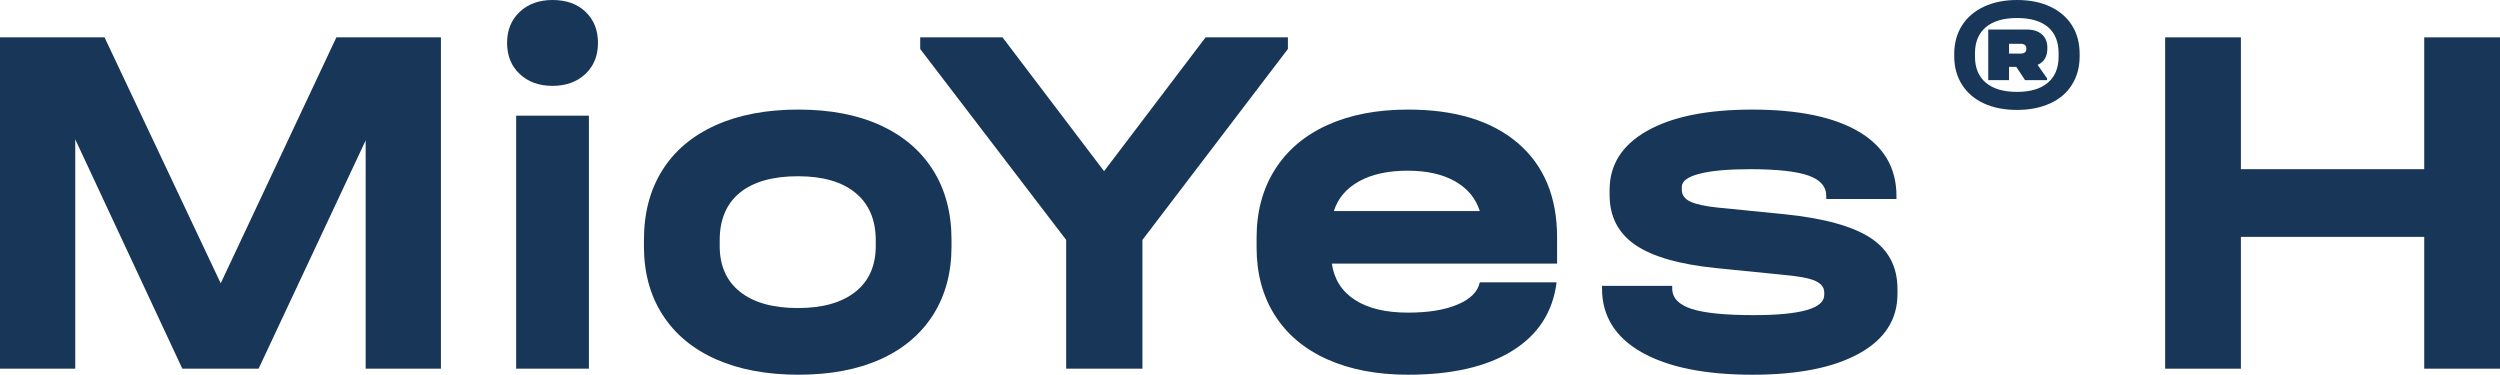
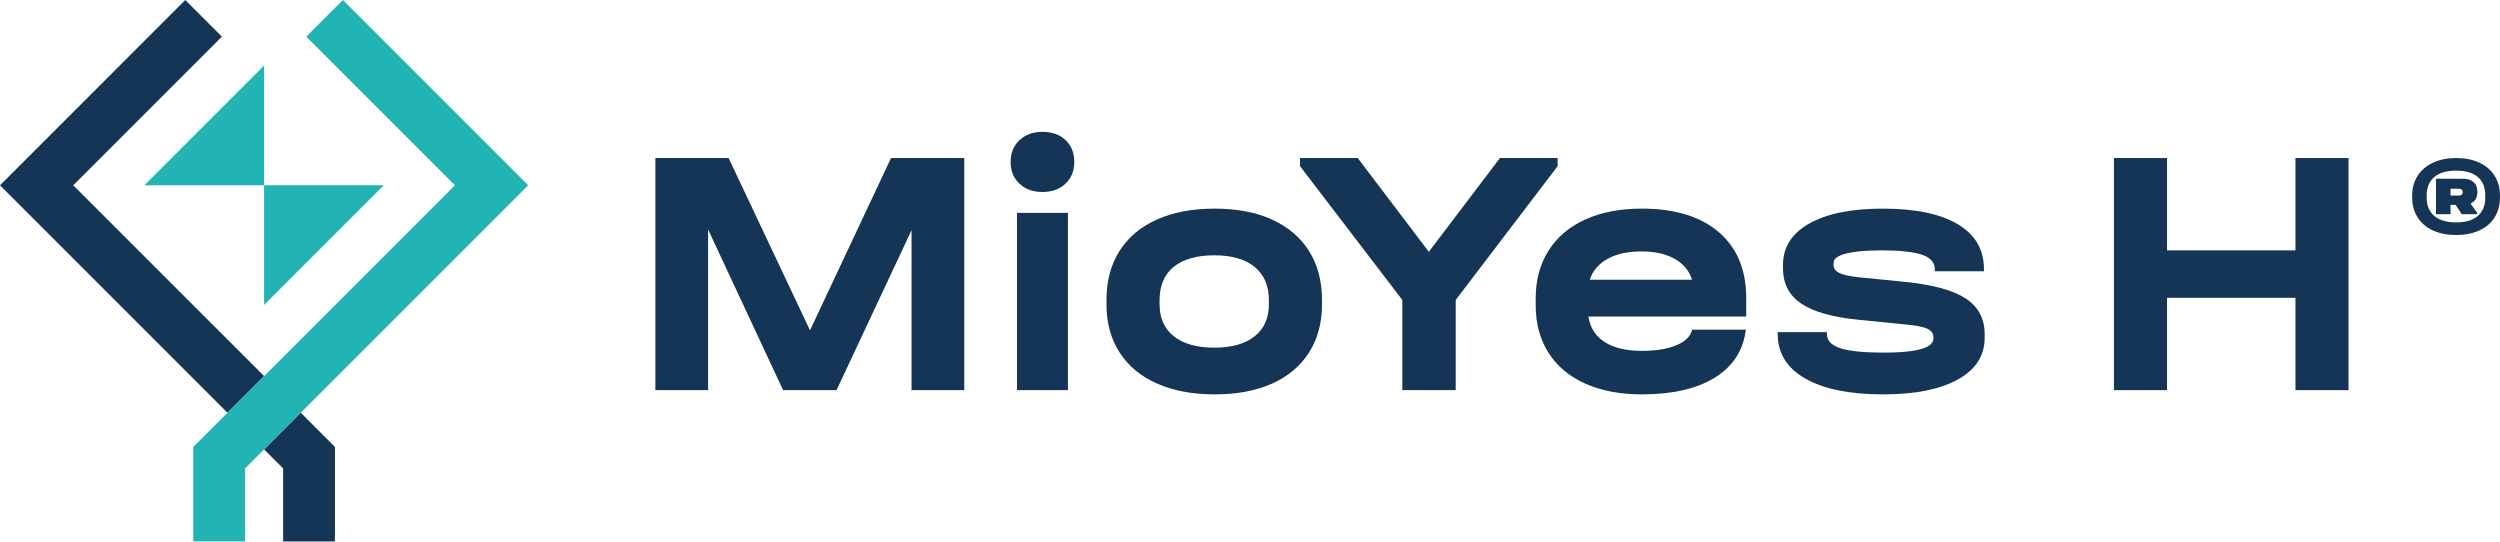
- <svg xmlns="http://www.w3.org/2000/svg" version="1.1" id="Слой_1" x="0px" y="0px" viewBox="0 0 425.197 63.732" style="enable-background:new 0 0 425.197 63.732;" xml:space="preserve">
+ <svg xmlns="http://www.w3.org/2000/svg" version="1.1" id="Слой_1" x="0px" y="0px" viewBox="0 0 450 97.458" style="enable-background:new 0 0 450 97.458;" xml:space="preserve">
  <style type="text/css">
- 	.st0{fill:#173658;}
+ 	.st0{fill:#153557;}
+ 	.st1{fill:#22B3B3;}
</style>
  <g>
-     <path class="st0" d="M348.699,1.129c1.604,0.753,2.84,1.818,3.704,3.193c0.869,1.379,1.301,3.003,1.301,4.876v0.341   c0,1.847-0.432,3.464-1.301,4.854c-0.864,1.393-2.106,2.458-3.726,3.195c-1.617,0.738-3.49,1.107-5.62,1.107   c-2.156,0-4.04-0.369-5.642-1.107c-1.604-0.738-2.846-1.803-3.726-3.195c-0.88-1.39-1.318-3.008-1.318-4.854V9.198   c0-1.846,0.439-3.464,1.318-4.856c0.88-1.388,2.13-2.46,3.748-3.213c1.617-0.753,3.49-1.128,5.62-1.128   C345.213,0,347.097,0.376,348.699,1.129 M350.126,9.069c0-1.958-0.605-3.449-1.812-4.47c-1.207-1.021-2.957-1.534-5.258-1.534   c-2.301,0-4.066,0.519-5.302,1.554c-1.235,1.039-1.851,2.521-1.851,4.45l0,0.554c0,1.932,0.615,3.414,1.851,4.448   c1.235,1.039,3.001,1.556,5.302,1.556c2.272,0,4.018-0.517,5.238-1.556c1.22-1.035,1.831-2.517,1.831-4.448V9.069z M347.273,5.835   c0.624,0.539,0.936,1.292,0.936,2.255v0.214c0,0.655-0.142,1.216-0.426,1.683c-0.284,0.467-0.696,0.816-1.235,1.043l1.619,2.3   v0.297l-3.75,0l-1.491-2.257h-1.233v2.257l-3.534,0V5.025l6.557,0C345.796,5.025,346.649,5.295,347.273,5.835 M341.695,9.113h2.001   c0.284,0,0.511-0.063,0.681-0.192c0.17-0.127,0.255-0.319,0.255-0.576v-0.17c0-0.225-0.085-0.402-0.255-0.53   c-0.17-0.127-0.397-0.192-0.681-0.192l-2.001,0V9.113z" />
    <g>
-       <path class="st0" d="M74.991,62.705h-12.8V23.88l-18.21,38.825H31.01l-18.21-39v39H0V6.354h17.78l19.759,41.831L57.21,6.354h17.78    V62.705z" />
-       <path class="st0" d="M88.391,12.583c-1.433-1.342-2.146-3.104-2.146-5.285c0-2.174,0.713-3.936,2.146-5.278    C89.821,0.671,91.684,0,93.973,0c2.349,0,4.222,0.671,5.627,2.02c1.402,1.342,2.104,3.104,2.104,5.278    c0,2.181-0.717,3.943-2.146,5.285c-1.433,1.349-3.296,2.02-5.585,2.02C91.684,14.603,89.821,13.932,88.391,12.583z M100.16,19.671    v43.033H87.79V19.671H100.16z" />
-       <path class="st0" d="M121.802,61.118c-3.95-1.748-6.987-4.271-9.105-7.564c-2.118-3.293-3.177-7.172-3.177-11.639v-1.111    c0-4.586,1.045-8.535,3.135-11.856s5.11-5.872,9.063-7.648c3.95-1.776,8.644-2.663,14.086-2.663    c5.383,0,10.021,0.888,13.915,2.663c3.894,1.776,6.886,4.327,8.979,7.648c2.09,3.32,3.135,7.27,3.135,11.856v1.111    c0,4.467-1.045,8.347-3.135,11.639c-2.094,3.293-5.086,5.816-8.979,7.564c-3.894,1.741-8.532,2.614-13.915,2.614    C130.422,63.732,125.756,62.859,121.802,61.118z M145.469,49.646c2.317-1.832,3.478-4.439,3.478-7.815v-0.944    c0-3.495-1.146-6.187-3.436-8.074c-2.289-1.894-5.554-2.838-9.79-2.838c-4.296,0-7.592,0.937-9.881,2.796    c-2.289,1.859-3.436,4.565-3.436,8.116v0.944c0,3.376,1.16,5.984,3.481,7.815c2.317,1.832,5.596,2.747,9.836,2.747    C139.897,52.394,143.148,51.478,145.469,49.646z" />
-       <path class="st0" d="M219.044,6.354v1.978l-24.739,32.471v21.901h-12.971V40.804L156.507,8.333V6.354h14.002l17.267,22.761    l17.267-22.761H219.044z" />
-       <path class="st0" d="M264.828,44.837h-38.311c0.398,2.691,1.716,4.754,3.95,6.187c2.233,1.433,5.239,2.146,9.021,2.146    c3.436,0,6.239-0.454,8.417-1.377c2.178-0.916,3.436-2.174,3.778-3.775h13.058c-0.629,5.04-3.135,8.92-7.515,11.639    c-4.383,2.719-10.297,4.075-17.738,4.075c-5.271,0-9.85-0.874-13.743-2.614c-3.897-1.748-6.875-4.257-8.934-7.522    c-2.062-3.258-3.093-7.095-3.093-11.506v-1.636c0-4.467,1.045-8.34,3.135-11.639c2.09-3.293,5.068-5.809,8.934-7.557    s8.431-2.621,13.701-2.621c8.015,0,14.243,1.908,18.682,5.711c4.435,3.81,6.658,9.151,6.658,16.022V44.837z M231.155,30.835    c-2.178,1.202-3.607,2.894-4.296,5.068h24.823c-0.685-2.174-2.09-3.866-4.208-5.068c-2.118-1.202-4.809-1.804-8.074-1.804    C236.079,29.032,233.329,29.633,231.155,30.835z" />
-       <path class="st0" d="M279.214,59.916c-4.498-2.552-6.746-6.173-6.746-10.87v-0.426h11.94v0.426c0,1.608,1.087,2.768,3.265,3.481    c2.178,0.713,5.697,1.07,10.566,1.07c8.018,0,12.027-1.139,12.027-3.432v-0.426c0-0.86-0.517-1.517-1.548-1.978    c-1.028-0.461-2.891-0.804-5.582-1.035l-11.08-1.111c-6.358-0.629-10.996-1.95-13.918-3.957c-2.919-1.999-4.38-4.837-4.38-8.5    v-0.86c0-4.292,2.132-7.648,6.4-10.052c4.264-2.405,10.206-3.607,17.822-3.607c7.903,0,13.974,1.265,18.214,3.782    c4.236,2.524,6.354,6.159,6.354,10.912v0.51h-11.94v-0.51c0-1.608-1.017-2.768-3.048-3.481c-2.034-0.713-5.341-1.077-9.923-1.077    c-3.722,0-6.585,0.259-8.588,0.776c-2.006,0.517-3.009,1.258-3.009,2.23v0.517c0,0.86,0.475,1.517,1.419,1.978    c0.944,0.454,2.503,0.797,4.68,1.028l11.255,1.118c6.756,0.685,11.667,2.034,14.732,4.034c3.062,2.006,4.593,4.9,4.593,8.675v0.86    c0,4.355-2.178,7.731-6.526,10.136c-4.355,2.405-10.395,3.607-18.126,3.607C289.994,63.732,283.709,62.46,279.214,59.916z" />
-       <path class="st0" d="M381.129,6.354v22.419h31.181V6.354h12.887v56.35H412.31V40.286h-31.181v22.419h-12.883V6.354H381.129z" />
+       <polygon class="st0" points="47.536,80.886 50.962,84.311 50.962,97.458 60.288,97.458 60.288,80.447 54.131,74.291   " />
+       <polygon class="st0" points="13.186,33.349 39.939,6.593 33.348,0 0,33.349 40.94,74.293 47.537,67.696   " />
+       <polygon class="st1" points="95.074,33.349 61.724,0 55.127,6.593 81.883,33.349 47.537,67.696 40.94,74.293 34.785,80.447     34.785,97.457 44.111,97.457 44.111,84.31 47.536,80.886 54.131,74.291   " />
+       <polygon class="st1" points="25.995,33.35 47.535,33.35 47.535,54.888 69.075,33.349 47.535,33.349 47.535,11.809   " />
+     </g>
+     <path class="st0" d="M446.289,29.282c1.189,0.558,2.105,1.348,2.746,2.368c0.644,1.023,0.965,2.227,0.965,3.615v0.252   c0,1.369-0.32,2.568-0.965,3.599c-0.641,1.032-1.562,1.822-2.762,2.369c-1.199,0.547-2.588,0.82-4.167,0.82   c-1.599,0-2.995-0.273-4.183-0.82c-1.189-0.547-2.11-1.337-2.762-2.369c-0.652-1.031-0.977-2.23-0.977-3.599v-0.252   c0-1.369,0.325-2.568,0.977-3.601c0.652-1.029,1.579-1.824,2.779-2.382c1.199-0.558,2.588-0.837,4.167-0.837   C443.705,28.445,445.102,28.723,446.289,29.282 M447.348,35.169c0-1.452-0.448-2.557-1.343-3.314   c-0.895-0.757-2.193-1.138-3.898-1.138c-1.706,0-3.015,0.385-3.931,1.152c-0.916,0.77-1.372,1.869-1.372,3.3v0.411   c0,1.432,0.456,2.531,1.372,3.298c0.916,0.77,2.225,1.154,3.931,1.154c1.685,0,2.979-0.384,3.884-1.154   c0.905-0.767,1.358-1.866,1.358-3.298V35.169z M445.233,32.771c0.463,0.4,0.694,0.958,0.694,1.672v0.159   c0,0.485-0.105,0.901-0.316,1.248c-0.21,0.346-0.516,0.605-0.916,0.774l1.201,1.706v0.22h-2.78l-1.105-1.673h-0.914v1.673h-2.62   V32.17h4.861C444.137,32.17,444.77,32.371,445.233,32.771 M441.096,35.201h1.484c0.21,0,0.379-0.047,0.505-0.142   c0.126-0.094,0.189-0.236,0.189-0.427v-0.126c0-0.167-0.063-0.298-0.189-0.393c-0.126-0.094-0.294-0.142-0.505-0.142h-1.484V35.201   z" />
+     <g>
+       <path class="st0" d="M173.568,70.225h-9.49V41.439l-13.502,28.786h-9.617l-13.502-28.916v28.916h-9.49v-41.78h13.183L145.8,59.46    l14.585-31.015h13.183V70.225z" />
+       <path class="st0" d="M183.504,33.063c-1.063-0.995-1.591-2.301-1.591-3.918c0-1.612,0.529-2.918,1.591-3.913    c1.06-1,2.441-1.498,4.139-1.498c1.741,0,3.131,0.498,4.172,1.498c1.039,0.995,1.56,2.301,1.56,3.913    c0,1.617-0.531,2.923-1.591,3.918c-1.062,1-2.444,1.498-4.141,1.498S184.563,34.063,183.504,33.063z M192.229,38.319v31.906    h-9.171V38.319H192.229z" />
+       <path class="st0" d="M208.275,69.048c-2.928-1.296-5.18-3.167-6.751-5.608c-1.57-2.441-2.356-5.318-2.356-8.63v-0.824    c0-3.4,0.775-6.328,2.325-8.79c1.55-2.462,3.789-4.354,6.72-5.67c2.928-1.316,6.409-1.975,10.444-1.975    c3.991,0,7.43,0.658,10.317,1.975c2.887,1.316,5.105,3.208,6.658,5.67c1.55,2.462,2.325,5.39,2.325,8.79v0.824    c0,3.312-0.775,6.188-2.325,8.63c-1.552,2.441-3.771,4.312-6.658,5.608c-2.887,1.291-6.326,1.938-10.317,1.938    C214.666,70.987,211.206,70.339,208.275,69.048z M225.822,60.543c1.718-1.358,2.579-3.291,2.579-5.795v-0.7    c0-2.591-0.85-4.587-2.547-5.986c-1.697-1.405-4.118-2.104-7.259-2.104c-3.185,0-5.629,0.695-7.326,2.073    s-2.547,3.384-2.547,6.017v0.7c0,2.503,0.86,4.437,2.581,5.795c1.718,1.358,4.149,2.037,7.292,2.037    C221.692,62.58,224.102,61.901,225.822,60.543z" />
+       <path class="st0" d="M280.373,28.445v1.467L262.03,53.987v16.238h-9.617V53.987l-18.407-24.075v-1.467h10.381l12.802,16.876    l12.802-16.876H280.373z" />
+       <path class="st0" d="M314.319,56.977h-28.405c0.295,1.995,1.272,3.524,2.928,4.587c1.656,1.063,3.885,1.591,6.689,1.591    c2.547,0,4.626-0.337,6.24-1.021c1.614-0.679,2.547-1.612,2.801-2.799h9.682c-0.466,3.737-2.325,6.613-5.572,8.63    c-3.25,2.016-7.634,3.022-13.152,3.022c-3.908,0-7.303-0.648-10.19-1.938c-2.889-1.296-5.097-3.156-6.624-5.577    c-1.529-2.415-2.293-5.261-2.293-8.531v-1.213c0-3.312,0.775-6.183,2.325-8.63c1.55-2.441,3.758-4.307,6.624-5.603    s6.251-1.944,10.159-1.944c5.942,0,10.56,1.415,13.851,4.234c3.289,2.825,4.937,6.784,4.937,11.879V56.977z M289.352,46.596    c-1.614,0.891-2.674,2.146-3.185,3.758h18.405c-0.508-1.612-1.55-2.866-3.12-3.758s-3.566-1.337-5.986-1.337    C293.004,45.259,290.964,45.704,289.352,46.596z" />
+       <path class="st0" d="M324.985,68.157c-3.335-1.892-5.002-4.577-5.002-8.059v-0.316h8.852v0.316c0,1.192,0.806,2.052,2.42,2.581    c1.615,0.529,4.224,0.793,7.834,0.793c5.945,0,8.917-0.845,8.917-2.545v-0.316c0-0.638-0.384-1.125-1.148-1.467    c-0.762-0.342-2.143-0.596-4.139-0.767l-8.215-0.824c-4.714-0.466-8.153-1.446-10.319-2.934c-2.164-1.482-3.247-3.587-3.247-6.302    v-0.638c0-3.182,1.581-5.67,4.745-7.453c3.162-1.783,7.567-2.674,13.214-2.674c5.859,0,10.361,0.938,13.504,2.804    c3.141,1.871,4.711,4.566,4.711,8.091v0.378h-8.852v-0.378c0-1.192-0.754-2.052-2.26-2.581c-1.508-0.529-3.96-0.798-7.357-0.798    c-2.76,0-4.882,0.192-6.367,0.575c-1.488,0.384-2.231,0.933-2.231,1.653v0.384c0,0.638,0.352,1.125,1.052,1.467    c0.7,0.337,1.855,0.591,3.47,0.762l8.345,0.829c5.009,0.508,8.65,1.508,10.923,2.991c2.27,1.488,3.405,3.633,3.405,6.432v0.638    c0,3.229-1.615,5.732-4.838,7.515c-3.229,1.783-7.707,2.674-13.439,2.674C332.977,70.987,328.318,70.044,324.985,68.157z" />
+       <path class="st0" d="M390.063,28.445v16.622h23.119V28.445h9.555v41.78h-9.555V53.603h-23.119v16.622h-9.552v-41.78H390.063z" />
    </g>
  </g>
</svg>
